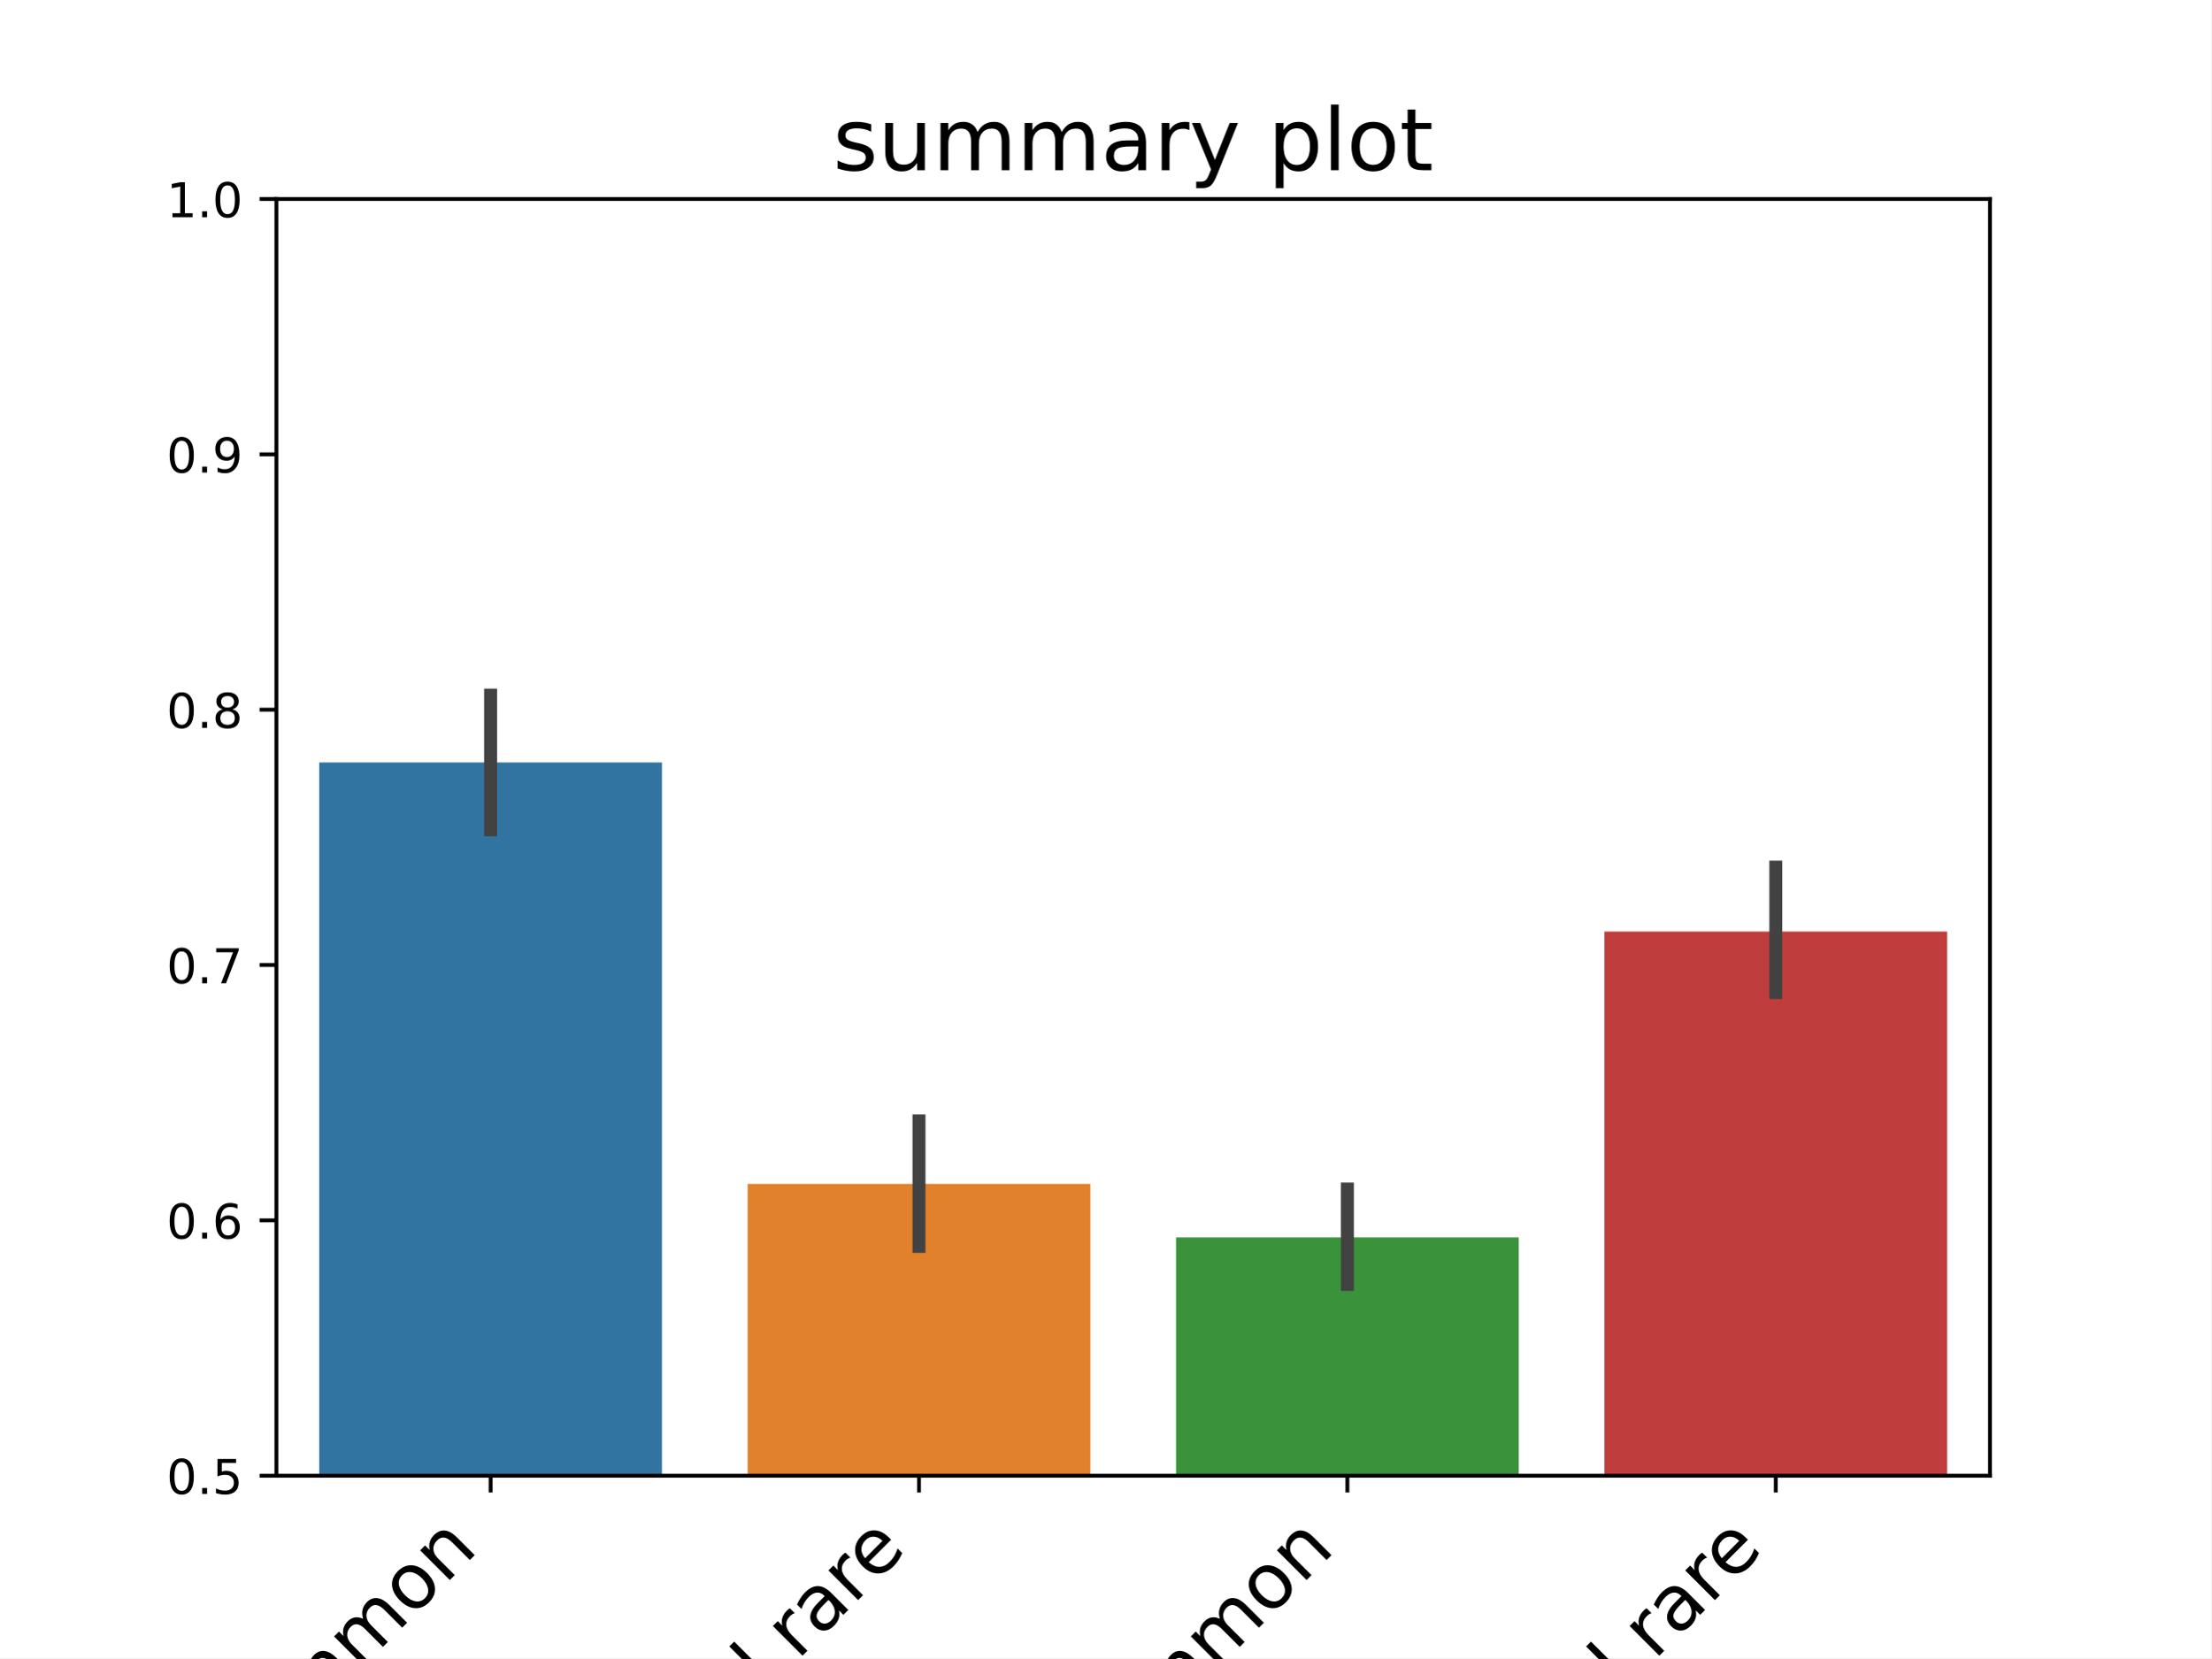
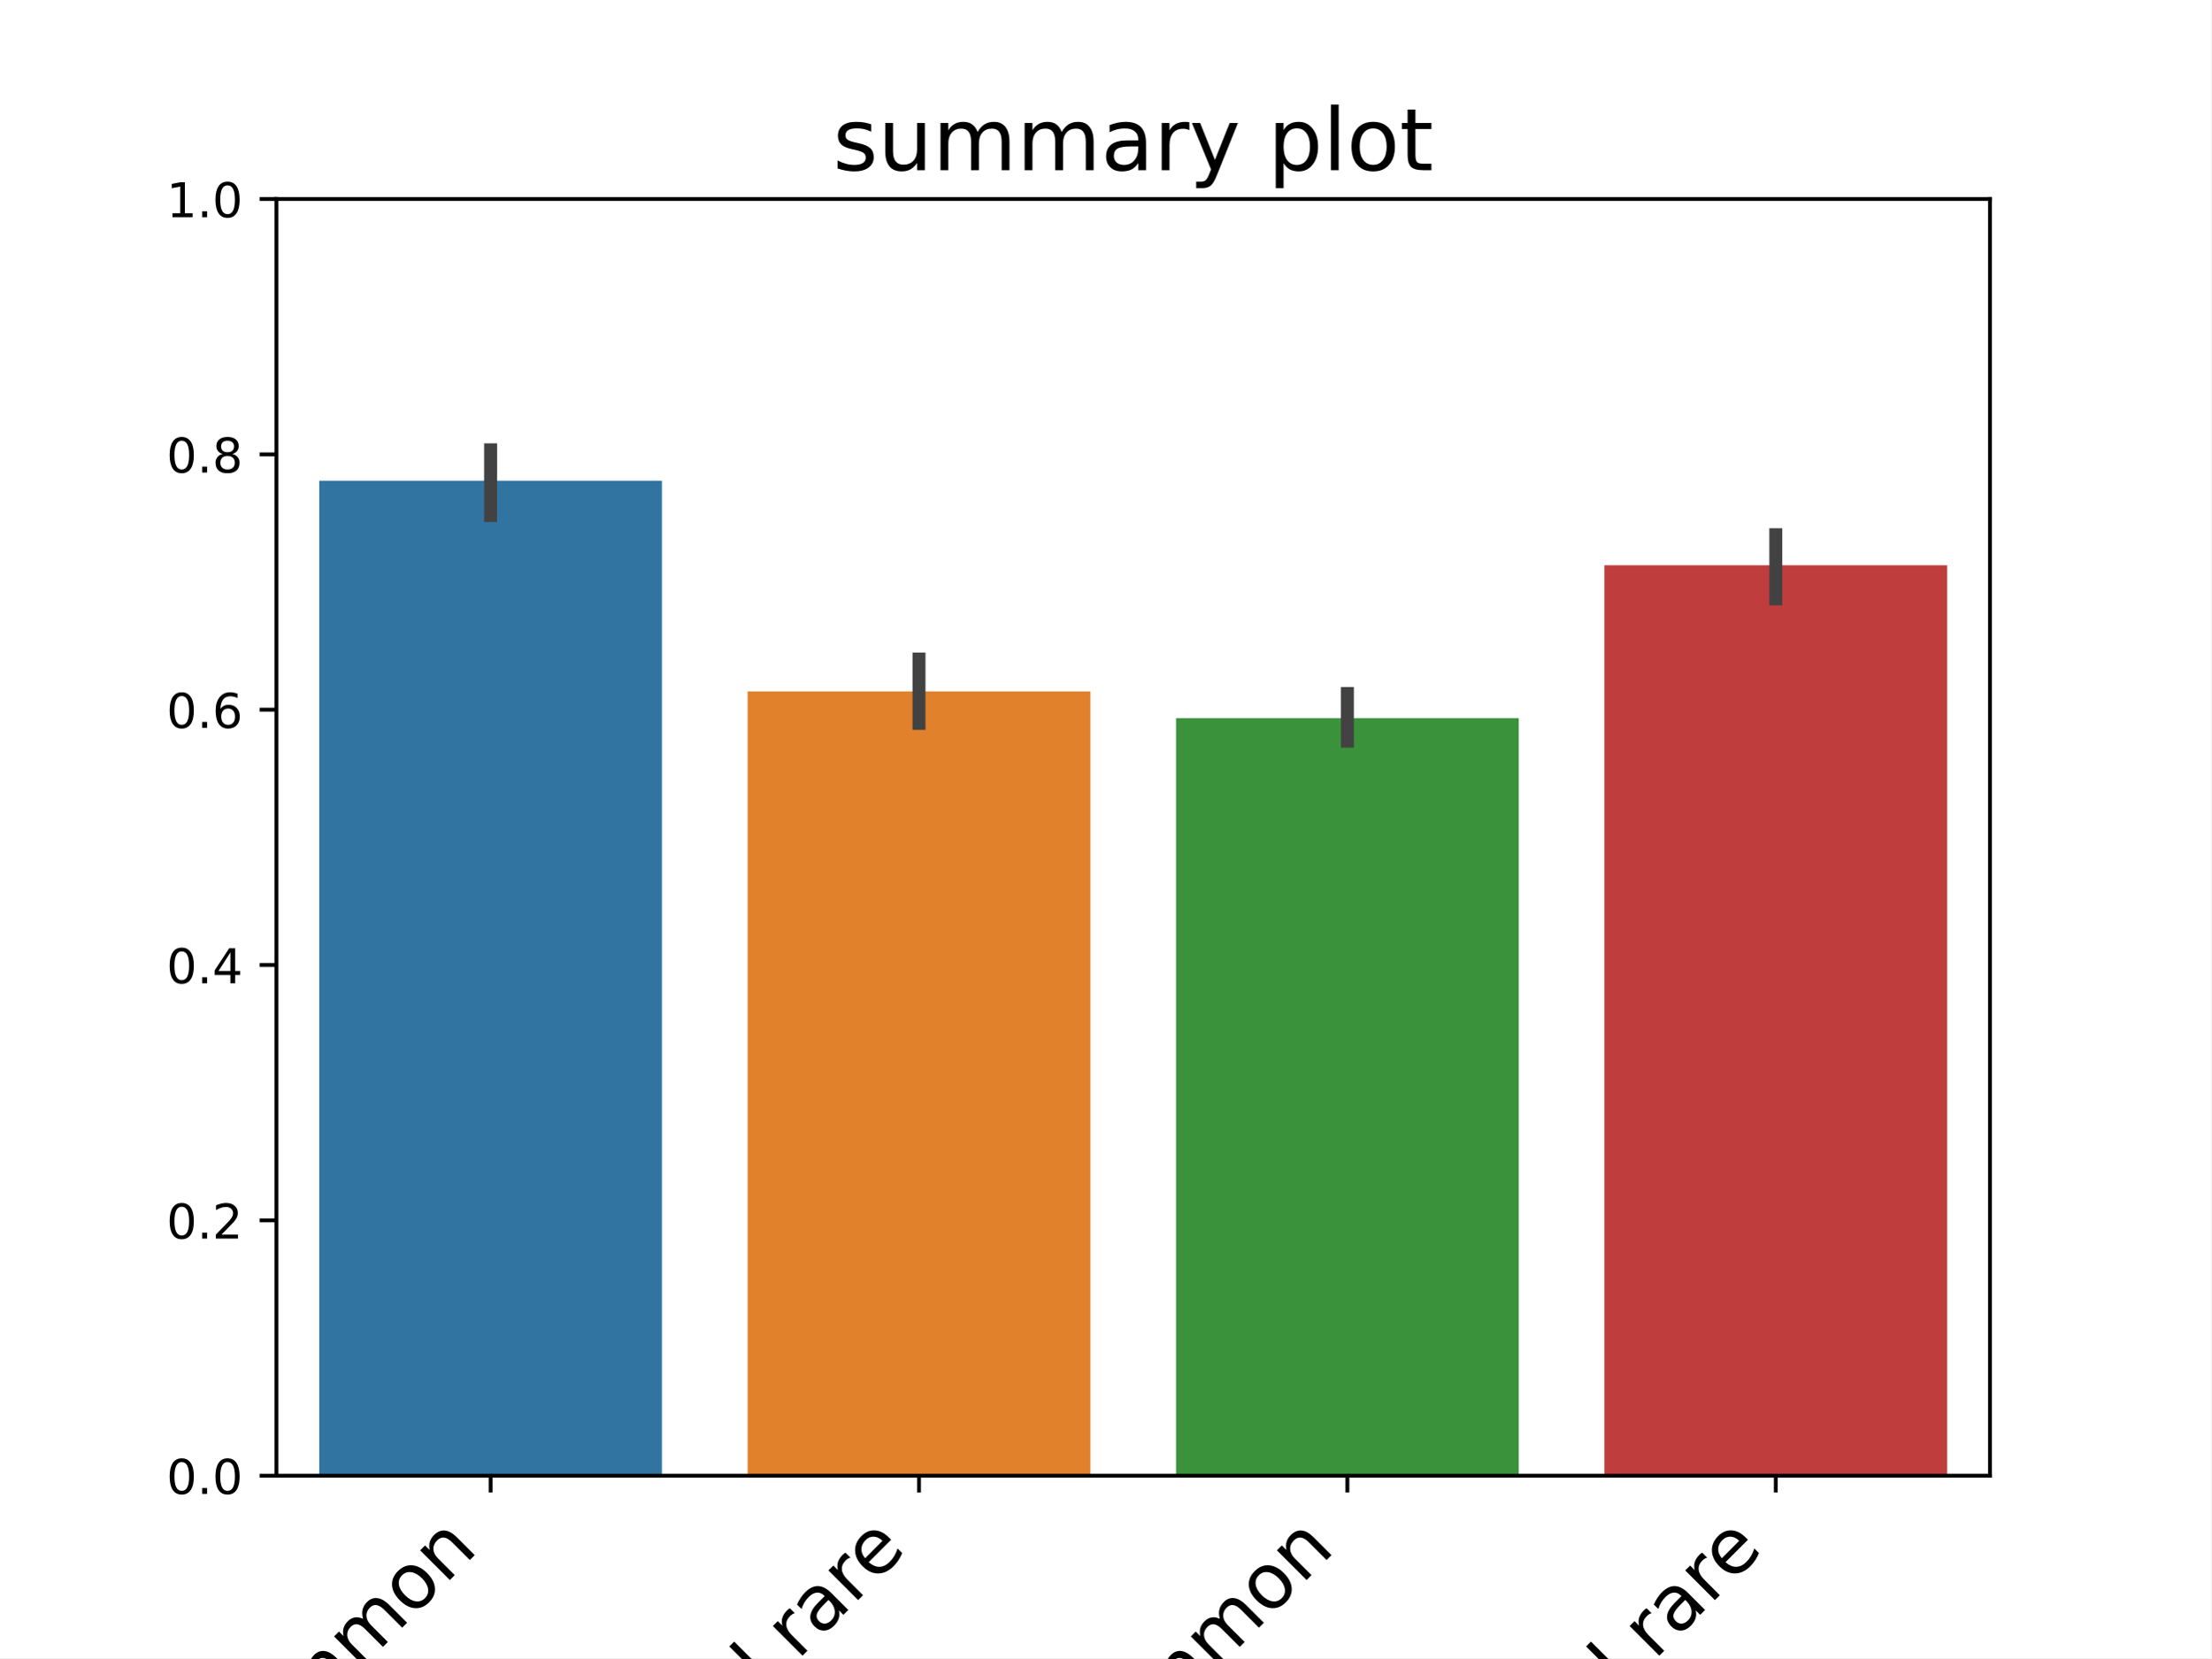
<svg xmlns="http://www.w3.org/2000/svg" xmlns:xlink="http://www.w3.org/1999/xlink" width="460.8pt" height="345.6pt" viewBox="0 0 460.8 345.6" version="1.1">
  <defs>
    <style type="text/css">*{stroke-linejoin: round; stroke-linecap: butt}</style>
  </defs>
  <g id="figure_1">
    <g id="patch_1">
      <path d="M 0 345.6  L 460.8 345.6  L 460.8 0  L 0 0  z " style="fill: #ffffff" />
    </g>
    <g id="axes_1">
      <g id="patch_2">
        <path d="M 57.6 307.584  L 414.72 307.584  L 414.72 41.472  L 57.6 41.472  z " style="fill: #ffffff" />
      </g>
      <g id="patch_3">
-         <path d="M 66.528 573.696  L 137.952 573.696  L 137.952 158.915  L 66.528 158.915  z " clip-path="url(#pafb0823fa0)" style="fill: #3274a1" />
+         <path d="M 66.528 307.584  L 137.952 307.584  L 137.952 100.194  L 66.528 100.194  z " clip-path="url(#pda63c68034)" style="fill: #3274a1" />
      </g>
      <g id="patch_4">
-         <path d="M 155.808 573.696  L 227.232 573.696  L 227.232 246.754  L 155.808 246.754  z " clip-path="url(#pafb0823fa0)" style="fill: #e1812c" />
+         <path d="M 155.808 307.584  L 227.232 307.584  L 227.232 144.113  L 155.808 144.113  z " clip-path="url(#pda63c68034)" style="fill: #e1812c" />
      </g>
      <g id="patch_5">
-         <path d="M 245.088 573.696  L 316.512 573.696  L 316.512 257.918  L 245.088 257.918  z " clip-path="url(#pafb0823fa0)" style="fill: #3a923a" />
+         <path d="M 245.088 307.584  L 316.512 307.584  L 316.512 149.695  L 245.088 149.695  z " clip-path="url(#pda63c68034)" style="fill: #3a923a" />
      </g>
      <g id="patch_6">
-         <path d="M 334.368 573.696  L 405.792 573.696  L 405.792 194.163  L 334.368 194.163  z " clip-path="url(#pafb0823fa0)" style="fill: #c03d3e" />
+         <path d="M 334.368 307.584  L 405.792 307.584  L 405.792 117.818  L 334.368 117.818  z " clip-path="url(#pda63c68034)" style="fill: #c03d3e" />
      </g>
      <g id="matplotlib.axis_1">
        <g id="xtick_1">
          <g id="line2d_1">
            <defs>
-               <path id="m5d0869e3b9" d="M 0 0  L 0 3.5  " style="stroke: #000000; stroke-width: 0.8" />
+               <path id="mf581fb350f" d="M 0 0  L 0 3.5  " style="stroke: #000000; stroke-width: 0.8" />
            </defs>
            <g>
-               <use xlink:href="#m5d0869e3b9" x="102.24" y="307.584" style="stroke: #000000; stroke-width: 0.8" />
+               <use xlink:href="#mf581fb350f" x="102.24" y="307.584" style="stroke: #000000; stroke-width: 0.8" />
            </g>
          </g>
          <g id="text_1">
            <g transform="translate(-6.307962 429.3757) rotate(-45) scale(0.16 -0.16)">
              <defs>
                <path id="DejaVuSans-72" d="M 2631 2963  Q 2534 3019 2420 3045  Q 2306 3072 2169 3072  Q 1681 3072 1420 2755  Q 1159 2438 1159 1844  L 1159 0  L 581 0  L 581 3500  L 1159 3500  L 1159 2956  Q 1341 3275 1631 3429  Q 1922 3584 2338 3584  Q 2397 3584 2469 3576  Q 2541 3569 2628 3553  L 2631 2963  z " transform="scale(0.015625)" />
                <path id="DejaVuSans-65" d="M 3597 1894  L 3597 1613  L 953 1613  Q 991 1019 1311 708  Q 1631 397 2203 397  Q 2534 397 2845 478  Q 3156 559 3463 722  L 3463 178  Q 3153 47 2828 -22  Q 2503 -91 2169 -91  Q 1331 -91 842 396  Q 353 884 353 1716  Q 353 2575 817 3079  Q 1281 3584 2069 3584  Q 2775 3584 3186 3129  Q 3597 2675 3597 1894  z M 3022 2063  Q 3016 2534 2758 2815  Q 2500 3097 2075 3097  Q 1594 3097 1305 2825  Q 1016 2553 972 2059  L 3022 2063  z " transform="scale(0.015625)" />
                <path id="DejaVuSans-77" d="M 269 3500  L 844 3500  L 1563 769  L 2278 3500  L 2956 3500  L 3675 769  L 4391 3500  L 4966 3500  L 4050 0  L 3372 0  L 2619 2869  L 1863 0  L 1184 0  L 269 3500  z " transform="scale(0.015625)" />
                <path id="DejaVuSans-61" d="M 2194 1759  Q 1497 1759 1228 1600  Q 959 1441 959 1056  Q 959 750 1161 570  Q 1363 391 1709 391  Q 2188 391 2477 730  Q 2766 1069 2766 1631  L 2766 1759  L 2194 1759  z M 3341 1997  L 3341 0  L 2766 0  L 2766 531  Q 2569 213 2275 61  Q 1981 -91 1556 -91  Q 1019 -91 701 211  Q 384 513 384 1019  Q 384 1609 779 1909  Q 1175 2209 1959 2209  L 2766 2209  L 2766 2266  Q 2766 2663 2505 2880  Q 2244 3097 1772 3097  Q 1472 3097 1187 3025  Q 903 2953 641 2809  L 641 3341  Q 956 3463 1253 3523  Q 1550 3584 1831 3584  Q 2591 3584 2966 3190  Q 3341 2797 3341 1997  z " transform="scale(0.015625)" />
                <path id="DejaVuSans-64" d="M 2906 2969  L 2906 4863  L 3481 4863  L 3481 0  L 2906 0  L 2906 525  Q 2725 213 2448 61  Q 2172 -91 1784 -91  Q 1150 -91 751 415  Q 353 922 353 1747  Q 353 2572 751 3078  Q 1150 3584 1784 3584  Q 2172 3584 2448 3432  Q 2725 3281 2906 2969  z M 947 1747  Q 947 1113 1208 752  Q 1469 391 1925 391  Q 2381 391 2643 752  Q 2906 1113 2906 1747  Q 2906 2381 2643 2742  Q 2381 3103 1925 3103  Q 1469 3103 1208 2742  Q 947 2381 947 1747  z " transform="scale(0.015625)" />
                <path id="DejaVuSans-20" transform="scale(0.015625)" />
                <path id="DejaVuSans-63" d="M 3122 3366  L 3122 2828  Q 2878 2963 2633 3030  Q 2388 3097 2138 3097  Q 1578 3097 1268 2742  Q 959 2388 959 1747  Q 959 1106 1268 751  Q 1578 397 2138 397  Q 2388 397 2633 464  Q 2878 531 3122 666  L 3122 134  Q 2881 22 2623 -34  Q 2366 -91 2075 -91  Q 1284 -91 818 406  Q 353 903 353 1747  Q 353 2603 823 3093  Q 1294 3584 2113 3584  Q 2378 3584 2631 3529  Q 2884 3475 3122 3366  z " transform="scale(0.015625)" />
                <path id="DejaVuSans-6f" d="M 1959 3097  Q 1497 3097 1228 2736  Q 959 2375 959 1747  Q 959 1119 1226 758  Q 1494 397 1959 397  Q 2419 397 2687 759  Q 2956 1122 2956 1747  Q 2956 2369 2687 2733  Q 2419 3097 1959 3097  z M 1959 3584  Q 2709 3584 3137 3096  Q 3566 2609 3566 1747  Q 3566 888 3137 398  Q 2709 -91 1959 -91  Q 1206 -91 779 398  Q 353 888 353 1747  Q 353 2609 779 3096  Q 1206 3584 1959 3584  z " transform="scale(0.015625)" />
                <path id="DejaVuSans-6d" d="M 3328 2828  Q 3544 3216 3844 3400  Q 4144 3584 4550 3584  Q 5097 3584 5394 3201  Q 5691 2819 5691 2113  L 5691 0  L 5113 0  L 5113 2094  Q 5113 2597 4934 2840  Q 4756 3084 4391 3084  Q 3944 3084 3684 2787  Q 3425 2491 3425 1978  L 3425 0  L 2847 0  L 2847 2094  Q 2847 2600 2669 2842  Q 2491 3084 2119 3084  Q 1678 3084 1418 2786  Q 1159 2488 1159 1978  L 1159 0  L 581 0  L 581 3500  L 1159 3500  L 1159 2956  Q 1356 3278 1631 3431  Q 1906 3584 2284 3584  Q 2666 3584 2933 3390  Q 3200 3197 3328 2828  z " transform="scale(0.015625)" />
                <path id="DejaVuSans-6e" d="M 3513 2113  L 3513 0  L 2938 0  L 2938 2094  Q 2938 2591 2744 2837  Q 2550 3084 2163 3084  Q 1697 3084 1428 2787  Q 1159 2491 1159 1978  L 1159 0  L 581 0  L 581 3500  L 1159 3500  L 1159 2956  Q 1366 3272 1645 3428  Q 1925 3584 2291 3584  Q 2894 3584 3203 3211  Q 3513 2838 3513 2113  z " transform="scale(0.015625)" />
              </defs>
              <use xlink:href="#DejaVuSans-72" />
              <use xlink:href="#DejaVuSans-65" x="38.863" />
              <use xlink:href="#DejaVuSans-77" x="100.387" />
              <use xlink:href="#DejaVuSans-61" x="182.174" />
              <use xlink:href="#DejaVuSans-72" x="243.453" />
              <use xlink:href="#DejaVuSans-64" x="282.816" />
              <use xlink:href="#DejaVuSans-65" x="346.293" />
              <use xlink:href="#DejaVuSans-64" x="407.816" />
              <use xlink:href="#DejaVuSans-20" x="471.293" />
              <use xlink:href="#DejaVuSans-63" x="503.08" />
              <use xlink:href="#DejaVuSans-6f" x="558.061" />
              <use xlink:href="#DejaVuSans-6d" x="619.242" />
              <use xlink:href="#DejaVuSans-6d" x="716.654" />
              <use xlink:href="#DejaVuSans-6f" x="814.066" />
              <use xlink:href="#DejaVuSans-6e" x="875.248" />
            </g>
          </g>
        </g>
        <g id="xtick_2">
          <g id="line2d_2">
            <g>
-               <use xlink:href="#m5d0869e3b9" x="191.52" y="307.584" style="stroke: #000000; stroke-width: 0.8" />
+               <use xlink:href="#mf581fb350f" x="191.52" y="307.584" style="stroke: #000000; stroke-width: 0.8" />
            </g>
          </g>
          <g id="text_2">
            <g transform="translate(109.3065 403.0413) rotate(-45) scale(0.16 -0.16)">
              <use xlink:href="#DejaVuSans-72" />
              <use xlink:href="#DejaVuSans-65" x="38.863" />
              <use xlink:href="#DejaVuSans-77" x="100.387" />
              <use xlink:href="#DejaVuSans-61" x="182.174" />
              <use xlink:href="#DejaVuSans-72" x="243.453" />
              <use xlink:href="#DejaVuSans-64" x="282.816" />
              <use xlink:href="#DejaVuSans-65" x="346.293" />
              <use xlink:href="#DejaVuSans-64" x="407.816" />
              <use xlink:href="#DejaVuSans-20" x="471.293" />
              <use xlink:href="#DejaVuSans-72" x="503.08" />
              <use xlink:href="#DejaVuSans-61" x="544.193" />
              <use xlink:href="#DejaVuSans-72" x="605.473" />
              <use xlink:href="#DejaVuSans-65" x="644.336" />
            </g>
          </g>
        </g>
        <g id="xtick_3">
          <g id="line2d_3">
            <g>
-               <use xlink:href="#m5d0869e3b9" x="280.8" y="307.584" style="stroke: #000000; stroke-width: 0.8" />
+               <use xlink:href="#mf581fb350f" x="280.8" y="307.584" style="stroke: #000000; stroke-width: 0.8" />
            </g>
          </g>
          <g id="text_3">
            <g transform="translate(157.9119 443.7158) rotate(-45) scale(0.16 -0.16)">
              <defs>
                <path id="DejaVuSans-75" d="M 544 1381  L 544 3500  L 1119 3500  L 1119 1403  Q 1119 906 1312 657  Q 1506 409 1894 409  Q 2359 409 2629 706  Q 2900 1003 2900 1516  L 2900 3500  L 3475 3500  L 3475 0  L 2900 0  L 2900 538  Q 2691 219 2414 64  Q 2138 -91 1772 -91  Q 1169 -91 856 284  Q 544 659 544 1381  z M 1991 3584  L 1991 3584  z " transform="scale(0.015625)" />
              </defs>
              <use xlink:href="#DejaVuSans-75" />
              <use xlink:href="#DejaVuSans-6e" x="63.379" />
              <use xlink:href="#DejaVuSans-72" x="126.758" />
              <use xlink:href="#DejaVuSans-65" x="165.621" />
              <use xlink:href="#DejaVuSans-77" x="227.145" />
              <use xlink:href="#DejaVuSans-61" x="308.932" />
              <use xlink:href="#DejaVuSans-72" x="370.211" />
              <use xlink:href="#DejaVuSans-64" x="409.574" />
              <use xlink:href="#DejaVuSans-65" x="473.051" />
              <use xlink:href="#DejaVuSans-64" x="534.574" />
              <use xlink:href="#DejaVuSans-20" x="598.051" />
              <use xlink:href="#DejaVuSans-63" x="629.838" />
              <use xlink:href="#DejaVuSans-6f" x="684.818" />
              <use xlink:href="#DejaVuSans-6d" x="746" />
              <use xlink:href="#DejaVuSans-6d" x="843.412" />
              <use xlink:href="#DejaVuSans-6f" x="940.824" />
              <use xlink:href="#DejaVuSans-6e" x="1002.006" />
            </g>
          </g>
        </g>
        <g id="xtick_4">
          <g id="line2d_4">
            <g>
-               <use xlink:href="#m5d0869e3b9" x="370.08" y="307.584" style="stroke: #000000; stroke-width: 0.8" />
+               <use xlink:href="#mf581fb350f" x="370.08" y="307.584" style="stroke: #000000; stroke-width: 0.8" />
            </g>
          </g>
          <g id="text_4">
            <g transform="translate(273.5263 417.3814) rotate(-45) scale(0.16 -0.16)">
              <use xlink:href="#DejaVuSans-75" />
              <use xlink:href="#DejaVuSans-6e" x="63.379" />
              <use xlink:href="#DejaVuSans-72" x="126.758" />
              <use xlink:href="#DejaVuSans-65" x="165.621" />
              <use xlink:href="#DejaVuSans-77" x="227.145" />
              <use xlink:href="#DejaVuSans-61" x="308.932" />
              <use xlink:href="#DejaVuSans-72" x="370.211" />
              <use xlink:href="#DejaVuSans-64" x="409.574" />
              <use xlink:href="#DejaVuSans-65" x="473.051" />
              <use xlink:href="#DejaVuSans-64" x="534.574" />
              <use xlink:href="#DejaVuSans-20" x="598.051" />
              <use xlink:href="#DejaVuSans-72" x="629.838" />
              <use xlink:href="#DejaVuSans-61" x="670.951" />
              <use xlink:href="#DejaVuSans-72" x="732.23" />
              <use xlink:href="#DejaVuSans-65" x="771.094" />
            </g>
          </g>
        </g>
      </g>
      <g id="matplotlib.axis_2">
        <g id="ytick_1">
          <g id="line2d_5">
            <defs>
-               <path id="m66567e5c04" d="M 0 0  L -3.5 0  " style="stroke: #000000; stroke-width: 0.8" />
+               <path id="m4ed7e72fed" d="M 0 0  L -3.5 0  " style="stroke: #000000; stroke-width: 0.8" />
            </defs>
            <g>
-               <use xlink:href="#m66567e5c04" x="57.6" y="307.584" style="stroke: #000000; stroke-width: 0.8" />
+               <use xlink:href="#m4ed7e72fed" x="57.6" y="307.584" style="stroke: #000000; stroke-width: 0.8" />
            </g>
          </g>
          <g id="text_5">
            <g transform="translate(34.69687 311.3832) scale(0.1 -0.1)">
              <defs>
                <path id="DejaVuSans-30" d="M 2034 4250  Q 1547 4250 1301 3770  Q 1056 3291 1056 2328  Q 1056 1369 1301 889  Q 1547 409 2034 409  Q 2525 409 2770 889  Q 3016 1369 3016 2328  Q 3016 3291 2770 3770  Q 2525 4250 2034 4250  z M 2034 4750  Q 2819 4750 3233 4129  Q 3647 3509 3647 2328  Q 3647 1150 3233 529  Q 2819 -91 2034 -91  Q 1250 -91 836 529  Q 422 1150 422 2328  Q 422 3509 836 4129  Q 1250 4750 2034 4750  z " transform="scale(0.015625)" />
                <path id="DejaVuSans-2e" d="M 684 794  L 1344 794  L 1344 0  L 684 0  L 684 794  z " transform="scale(0.015625)" />
-                 <path id="DejaVuSans-35" d="M 691 4666  L 3169 4666  L 3169 4134  L 1269 4134  L 1269 2991  Q 1406 3038 1543 3061  Q 1681 3084 1819 3084  Q 2600 3084 3056 2656  Q 3513 2228 3513 1497  Q 3513 744 3044 326  Q 2575 -91 1722 -91  Q 1428 -91 1123 -41  Q 819 9 494 109  L 494 744  Q 775 591 1075 516  Q 1375 441 1709 441  Q 2250 441 2565 725  Q 2881 1009 2881 1497  Q 2881 1984 2565 2268  Q 2250 2553 1709 2553  Q 1456 2553 1204 2497  Q 953 2441 691 2322  L 691 4666  z " transform="scale(0.015625)" />
-               </defs>
-               <use xlink:href="#DejaVuSans-30" />
-               <use xlink:href="#DejaVuSans-2e" x="63.623" />
-               <use xlink:href="#DejaVuSans-35" x="95.41" />
+               </defs>
+               <use xlink:href="#DejaVuSans-30" />
+               <use xlink:href="#DejaVuSans-2e" x="63.623" />
+               <use xlink:href="#DejaVuSans-30" x="95.41" />
            </g>
          </g>
        </g>
        <g id="ytick_2">
          <g id="line2d_6">
            <g>
-               <use xlink:href="#m66567e5c04" x="57.6" y="254.362" style="stroke: #000000; stroke-width: 0.8" />
+               <use xlink:href="#m4ed7e72fed" x="57.6" y="254.362" style="stroke: #000000; stroke-width: 0.8" />
            </g>
          </g>
          <g id="text_6">
            <g transform="translate(34.69687 258.1608) scale(0.1 -0.1)">
              <defs>
-                 <path id="DejaVuSans-36" d="M 2113 2584  Q 1688 2584 1439 2293  Q 1191 2003 1191 1497  Q 1191 994 1439 701  Q 1688 409 2113 409  Q 2538 409 2786 701  Q 3034 994 3034 1497  Q 3034 2003 2786 2293  Q 2538 2584 2113 2584  z M 3366 4563  L 3366 3988  Q 3128 4100 2886 4159  Q 2644 4219 2406 4219  Q 1781 4219 1451 3797  Q 1122 3375 1075 2522  Q 1259 2794 1537 2939  Q 1816 3084 2150 3084  Q 2853 3084 3261 2657  Q 3669 2231 3669 1497  Q 3669 778 3244 343  Q 2819 -91 2113 -91  Q 1303 -91 875 529  Q 447 1150 447 2328  Q 447 3434 972 4092  Q 1497 4750 2381 4750  Q 2619 4750 2861 4703  Q 3103 4656 3366 4563  z " transform="scale(0.015625)" />
-               </defs>
-               <use xlink:href="#DejaVuSans-30" />
-               <use xlink:href="#DejaVuSans-2e" x="63.623" />
-               <use xlink:href="#DejaVuSans-36" x="95.41" />
+                 <path id="DejaVuSans-32" d="M 1228 531  L 3431 531  L 3431 0  L 469 0  L 469 531  Q 828 903 1448 1529  Q 2069 2156 2228 2338  Q 2531 2678 2651 2914  Q 2772 3150 2772 3378  Q 2772 3750 2511 3984  Q 2250 4219 1831 4219  Q 1534 4219 1204 4116  Q 875 4013 500 3803  L 500 4441  Q 881 4594 1212 4672  Q 1544 4750 1819 4750  Q 2544 4750 2975 4387  Q 3406 4025 3406 3419  Q 3406 3131 3298 2873  Q 3191 2616 2906 2266  Q 2828 2175 2409 1742  Q 1991 1309 1228 531  z " transform="scale(0.015625)" />
+               </defs>
+               <use xlink:href="#DejaVuSans-30" />
+               <use xlink:href="#DejaVuSans-2e" x="63.623" />
+               <use xlink:href="#DejaVuSans-32" x="95.41" />
            </g>
          </g>
        </g>
        <g id="ytick_3">
          <g id="line2d_7">
            <g>
-               <use xlink:href="#m66567e5c04" x="57.6" y="201.139" style="stroke: #000000; stroke-width: 0.8" />
+               <use xlink:href="#m4ed7e72fed" x="57.6" y="201.139" style="stroke: #000000; stroke-width: 0.8" />
            </g>
          </g>
          <g id="text_7">
            <g transform="translate(34.69687 204.9384) scale(0.1 -0.1)">
              <defs>
-                 <path id="DejaVuSans-37" d="M 525 4666  L 3525 4666  L 3525 4397  L 1831 0  L 1172 0  L 2766 4134  L 525 4134  L 525 4666  z " transform="scale(0.015625)" />
-               </defs>
-               <use xlink:href="#DejaVuSans-30" />
-               <use xlink:href="#DejaVuSans-2e" x="63.623" />
-               <use xlink:href="#DejaVuSans-37" x="95.41" />
+                 <path id="DejaVuSans-34" d="M 2419 4116  L 825 1625  L 2419 1625  L 2419 4116  z M 2253 4666  L 3047 4666  L 3047 1625  L 3713 1625  L 3713 1100  L 3047 1100  L 3047 0  L 2419 0  L 2419 1100  L 313 1100  L 313 1709  L 2253 4666  z " transform="scale(0.015625)" />
+               </defs>
+               <use xlink:href="#DejaVuSans-30" />
+               <use xlink:href="#DejaVuSans-2e" x="63.623" />
+               <use xlink:href="#DejaVuSans-34" x="95.41" />
            </g>
          </g>
        </g>
        <g id="ytick_4">
          <g id="line2d_8">
            <g>
-               <use xlink:href="#m66567e5c04" x="57.6" y="147.917" style="stroke: #000000; stroke-width: 0.8" />
+               <use xlink:href="#m4ed7e72fed" x="57.6" y="147.917" style="stroke: #000000; stroke-width: 0.8" />
            </g>
          </g>
          <g id="text_8">
            <g transform="translate(34.69687 151.716) scale(0.1 -0.1)">
              <defs>
-                 <path id="DejaVuSans-38" d="M 2034 2216  Q 1584 2216 1326 1975  Q 1069 1734 1069 1313  Q 1069 891 1326 650  Q 1584 409 2034 409  Q 2484 409 2743 651  Q 3003 894 3003 1313  Q 3003 1734 2745 1975  Q 2488 2216 2034 2216  z M 1403 2484  Q 997 2584 770 2862  Q 544 3141 544 3541  Q 544 4100 942 4425  Q 1341 4750 2034 4750  Q 2731 4750 3128 4425  Q 3525 4100 3525 3541  Q 3525 3141 3298 2862  Q 3072 2584 2669 2484  Q 3125 2378 3379 2068  Q 3634 1759 3634 1313  Q 3634 634 3220 271  Q 2806 -91 2034 -91  Q 1263 -91 848 271  Q 434 634 434 1313  Q 434 1759 690 2068  Q 947 2378 1403 2484  z M 1172 3481  Q 1172 3119 1398 2916  Q 1625 2713 2034 2713  Q 2441 2713 2670 2916  Q 2900 3119 2900 3481  Q 2900 3844 2670 4047  Q 2441 4250 2034 4250  Q 1625 4250 1398 4047  Q 1172 3844 1172 3481  z " transform="scale(0.015625)" />
-               </defs>
-               <use xlink:href="#DejaVuSans-30" />
-               <use xlink:href="#DejaVuSans-2e" x="63.623" />
-               <use xlink:href="#DejaVuSans-38" x="95.41" />
+                 <path id="DejaVuSans-36" d="M 2113 2584  Q 1688 2584 1439 2293  Q 1191 2003 1191 1497  Q 1191 994 1439 701  Q 1688 409 2113 409  Q 2538 409 2786 701  Q 3034 994 3034 1497  Q 3034 2003 2786 2293  Q 2538 2584 2113 2584  z M 3366 4563  L 3366 3988  Q 3128 4100 2886 4159  Q 2644 4219 2406 4219  Q 1781 4219 1451 3797  Q 1122 3375 1075 2522  Q 1259 2794 1537 2939  Q 1816 3084 2150 3084  Q 2853 3084 3261 2657  Q 3669 2231 3669 1497  Q 3669 778 3244 343  Q 2819 -91 2113 -91  Q 1303 -91 875 529  Q 447 1150 447 2328  Q 447 3434 972 4092  Q 1497 4750 2381 4750  Q 2619 4750 2861 4703  Q 3103 4656 3366 4563  z " transform="scale(0.015625)" />
+               </defs>
+               <use xlink:href="#DejaVuSans-30" />
+               <use xlink:href="#DejaVuSans-2e" x="63.623" />
+               <use xlink:href="#DejaVuSans-36" x="95.41" />
            </g>
          </g>
        </g>
        <g id="ytick_5">
          <g id="line2d_9">
            <g>
-               <use xlink:href="#m66567e5c04" x="57.6" y="94.694" style="stroke: #000000; stroke-width: 0.8" />
+               <use xlink:href="#m4ed7e72fed" x="57.6" y="94.694" style="stroke: #000000; stroke-width: 0.8" />
            </g>
          </g>
          <g id="text_9">
            <g transform="translate(34.69687 98.49362) scale(0.1 -0.1)">
              <defs>
-                 <path id="DejaVuSans-39" d="M 703 97  L 703 672  Q 941 559 1184 500  Q 1428 441 1663 441  Q 2288 441 2617 861  Q 2947 1281 2994 2138  Q 2813 1869 2534 1725  Q 2256 1581 1919 1581  Q 1219 1581 811 2004  Q 403 2428 403 3163  Q 403 3881 828 4315  Q 1253 4750 1959 4750  Q 2769 4750 3195 4129  Q 3622 3509 3622 2328  Q 3622 1225 3098 567  Q 2575 -91 1691 -91  Q 1453 -91 1209 -44  Q 966 3 703 97  z M 1959 2075  Q 2384 2075 2632 2365  Q 2881 2656 2881 3163  Q 2881 3666 2632 3958  Q 2384 4250 1959 4250  Q 1534 4250 1286 3958  Q 1038 3666 1038 3163  Q 1038 2656 1286 2365  Q 1534 2075 1959 2075  z " transform="scale(0.015625)" />
-               </defs>
-               <use xlink:href="#DejaVuSans-30" />
-               <use xlink:href="#DejaVuSans-2e" x="63.623" />
-               <use xlink:href="#DejaVuSans-39" x="95.41" />
+                 <path id="DejaVuSans-38" d="M 2034 2216  Q 1584 2216 1326 1975  Q 1069 1734 1069 1313  Q 1069 891 1326 650  Q 1584 409 2034 409  Q 2484 409 2743 651  Q 3003 894 3003 1313  Q 3003 1734 2745 1975  Q 2488 2216 2034 2216  z M 1403 2484  Q 997 2584 770 2862  Q 544 3141 544 3541  Q 544 4100 942 4425  Q 1341 4750 2034 4750  Q 2731 4750 3128 4425  Q 3525 4100 3525 3541  Q 3525 3141 3298 2862  Q 3072 2584 2669 2484  Q 3125 2378 3379 2068  Q 3634 1759 3634 1313  Q 3634 634 3220 271  Q 2806 -91 2034 -91  Q 1263 -91 848 271  Q 434 634 434 1313  Q 434 1759 690 2068  Q 947 2378 1403 2484  z M 1172 3481  Q 1172 3119 1398 2916  Q 1625 2713 2034 2713  Q 2441 2713 2670 2916  Q 2900 3119 2900 3481  Q 2900 3844 2670 4047  Q 2441 4250 2034 4250  Q 1625 4250 1398 4047  Q 1172 3844 1172 3481  z " transform="scale(0.015625)" />
+               </defs>
+               <use xlink:href="#DejaVuSans-30" />
+               <use xlink:href="#DejaVuSans-2e" x="63.623" />
+               <use xlink:href="#DejaVuSans-38" x="95.41" />
            </g>
          </g>
        </g>
        <g id="ytick_6">
          <g id="line2d_10">
            <g>
-               <use xlink:href="#m66567e5c04" x="57.6" y="41.472" style="stroke: #000000; stroke-width: 0.8" />
+               <use xlink:href="#m4ed7e72fed" x="57.6" y="41.472" style="stroke: #000000; stroke-width: 0.8" />
            </g>
          </g>
          <g id="text_10">
            <g transform="translate(34.69687 45.27122) scale(0.1 -0.1)">
              <defs>
                <path id="DejaVuSans-31" d="M 794 531  L 1825 531  L 1825 4091  L 703 3866  L 703 4441  L 1819 4666  L 2450 4666  L 2450 531  L 3481 531  L 3481 0  L 794 0  L 794 531  z " transform="scale(0.015625)" />
              </defs>
              <use xlink:href="#DejaVuSans-31" />
              <use xlink:href="#DejaVuSans-2e" x="63.623" />
              <use xlink:href="#DejaVuSans-30" x="95.41" />
            </g>
          </g>
        </g>
      </g>
      <g id="line2d_11">
-         <path d="M 102.24 172.958  L 102.24 144.885  " clip-path="url(#pafb0823fa0)" style="fill: none; stroke: #424242; stroke-width: 2.7; stroke-linecap: square" />
+         <path d="M 102.24 107.449  L 102.24 93.756  " clip-path="url(#pda63c68034)" style="fill: none; stroke: #424242; stroke-width: 2.7; stroke-linecap: square" />
      </g>
      <g id="line2d_12">
-         <path d="M 191.52 259.784  L 191.52 233.634  " clip-path="url(#pafb0823fa0)" style="fill: none; stroke: #424242; stroke-width: 2.7; stroke-linecap: square" />
+         <path d="M 191.52 150.773  L 191.52 137.364  " clip-path="url(#pda63c68034)" style="fill: none; stroke: #424242; stroke-width: 2.7; stroke-linecap: square" />
      </g>
      <g id="line2d_13">
-         <path d="M 280.8 267.712  L 280.8 247.83  " clip-path="url(#pafb0823fa0)" style="fill: none; stroke: #424242; stroke-width: 2.7; stroke-linecap: square" />
+         <path d="M 280.8 154.489  L 280.8 144.548  " clip-path="url(#pda63c68034)" style="fill: none; stroke: #424242; stroke-width: 2.7; stroke-linecap: square" />
      </g>
      <g id="line2d_14">
-         <path d="M 370.08 206.875  L 370.08 180.732  " clip-path="url(#pafb0823fa0)" style="fill: none; stroke: #424242; stroke-width: 2.7; stroke-linecap: square" />
+         <path d="M 370.08 124.839  L 370.08 111.445  " clip-path="url(#pda63c68034)" style="fill: none; stroke: #424242; stroke-width: 2.7; stroke-linecap: square" />
      </g>
      <g id="patch_7">
        <path d="M 57.6 307.584  L 57.6 41.472  " style="fill: none; stroke: #000000; stroke-width: 0.8; stroke-linejoin: miter; stroke-linecap: square" />
      </g>
      <g id="patch_8">
        <path d="M 414.72 307.584  L 414.72 41.472  " style="fill: none; stroke: #000000; stroke-width: 0.8; stroke-linejoin: miter; stroke-linecap: square" />
      </g>
      <g id="patch_9">
        <path d="M 57.6 307.584  L 414.72 307.584  " style="fill: none; stroke: #000000; stroke-width: 0.8; stroke-linejoin: miter; stroke-linecap: square" />
      </g>
      <g id="patch_10">
        <path d="M 57.6 41.472  L 414.72 41.472  " style="fill: none; stroke: #000000; stroke-width: 0.8; stroke-linejoin: miter; stroke-linecap: square" />
      </g>
      <g id="text_11">
        <g transform="translate(173.5833 35.472) scale(0.18 -0.18)">
          <defs>
            <path id="DejaVuSans-73" d="M 2834 3397  L 2834 2853  Q 2591 2978 2328 3040  Q 2066 3103 1784 3103  Q 1356 3103 1142 2972  Q 928 2841 928 2578  Q 928 2378 1081 2264  Q 1234 2150 1697 2047  L 1894 2003  Q 2506 1872 2764 1633  Q 3022 1394 3022 966  Q 3022 478 2636 193  Q 2250 -91 1575 -91  Q 1294 -91 989 -36  Q 684 19 347 128  L 347 722  Q 666 556 975 473  Q 1284 391 1588 391  Q 1994 391 2212 530  Q 2431 669 2431 922  Q 2431 1156 2273 1281  Q 2116 1406 1581 1522  L 1381 1569  Q 847 1681 609 1914  Q 372 2147 372 2553  Q 372 3047 722 3315  Q 1072 3584 1716 3584  Q 2034 3584 2315 3537  Q 2597 3491 2834 3397  z " transform="scale(0.015625)" />
            <path id="DejaVuSans-79" d="M 2059 -325  Q 1816 -950 1584 -1140  Q 1353 -1331 966 -1331  L 506 -1331  L 506 -850  L 844 -850  Q 1081 -850 1212 -737  Q 1344 -625 1503 -206  L 1606 56  L 191 3500  L 800 3500  L 1894 763  L 2988 3500  L 3597 3500  L 2059 -325  z " transform="scale(0.015625)" />
            <path id="DejaVuSans-70" d="M 1159 525  L 1159 -1331  L 581 -1331  L 581 3500  L 1159 3500  L 1159 2969  Q 1341 3281 1617 3432  Q 1894 3584 2278 3584  Q 2916 3584 3314 3078  Q 3713 2572 3713 1747  Q 3713 922 3314 415  Q 2916 -91 2278 -91  Q 1894 -91 1617 61  Q 1341 213 1159 525  z M 3116 1747  Q 3116 2381 2855 2742  Q 2594 3103 2138 3103  Q 1681 3103 1420 2742  Q 1159 2381 1159 1747  Q 1159 1113 1420 752  Q 1681 391 2138 391  Q 2594 391 2855 752  Q 3116 1113 3116 1747  z " transform="scale(0.015625)" />
            <path id="DejaVuSans-6c" d="M 603 4863  L 1178 4863  L 1178 0  L 603 0  L 603 4863  z " transform="scale(0.015625)" />
            <path id="DejaVuSans-74" d="M 1172 4494  L 1172 3500  L 2356 3500  L 2356 3053  L 1172 3053  L 1172 1153  Q 1172 725 1289 603  Q 1406 481 1766 481  L 2356 481  L 2356 0  L 1766 0  Q 1100 0 847 248  Q 594 497 594 1153  L 594 3053  L 172 3053  L 172 3500  L 594 3500  L 594 4494  L 1172 4494  z " transform="scale(0.015625)" />
          </defs>
          <use xlink:href="#DejaVuSans-73" />
          <use xlink:href="#DejaVuSans-75" x="52.1" />
          <use xlink:href="#DejaVuSans-6d" x="115.479" />
          <use xlink:href="#DejaVuSans-6d" x="212.891" />
          <use xlink:href="#DejaVuSans-61" x="310.303" />
          <use xlink:href="#DejaVuSans-72" x="371.582" />
          <use xlink:href="#DejaVuSans-79" x="412.695" />
          <use xlink:href="#DejaVuSans-20" x="471.875" />
          <use xlink:href="#DejaVuSans-70" x="503.662" />
          <use xlink:href="#DejaVuSans-6c" x="567.139" />
          <use xlink:href="#DejaVuSans-6f" x="594.922" />
          <use xlink:href="#DejaVuSans-74" x="656.104" />
        </g>
      </g>
    </g>
  </g>
  <defs>
-     <clipPath id="pafb0823fa0">
+     <clipPath id="pda63c68034">
      <rect x="57.6" y="41.472" width="357.12" height="266.112" />
    </clipPath>
  </defs>
</svg>
